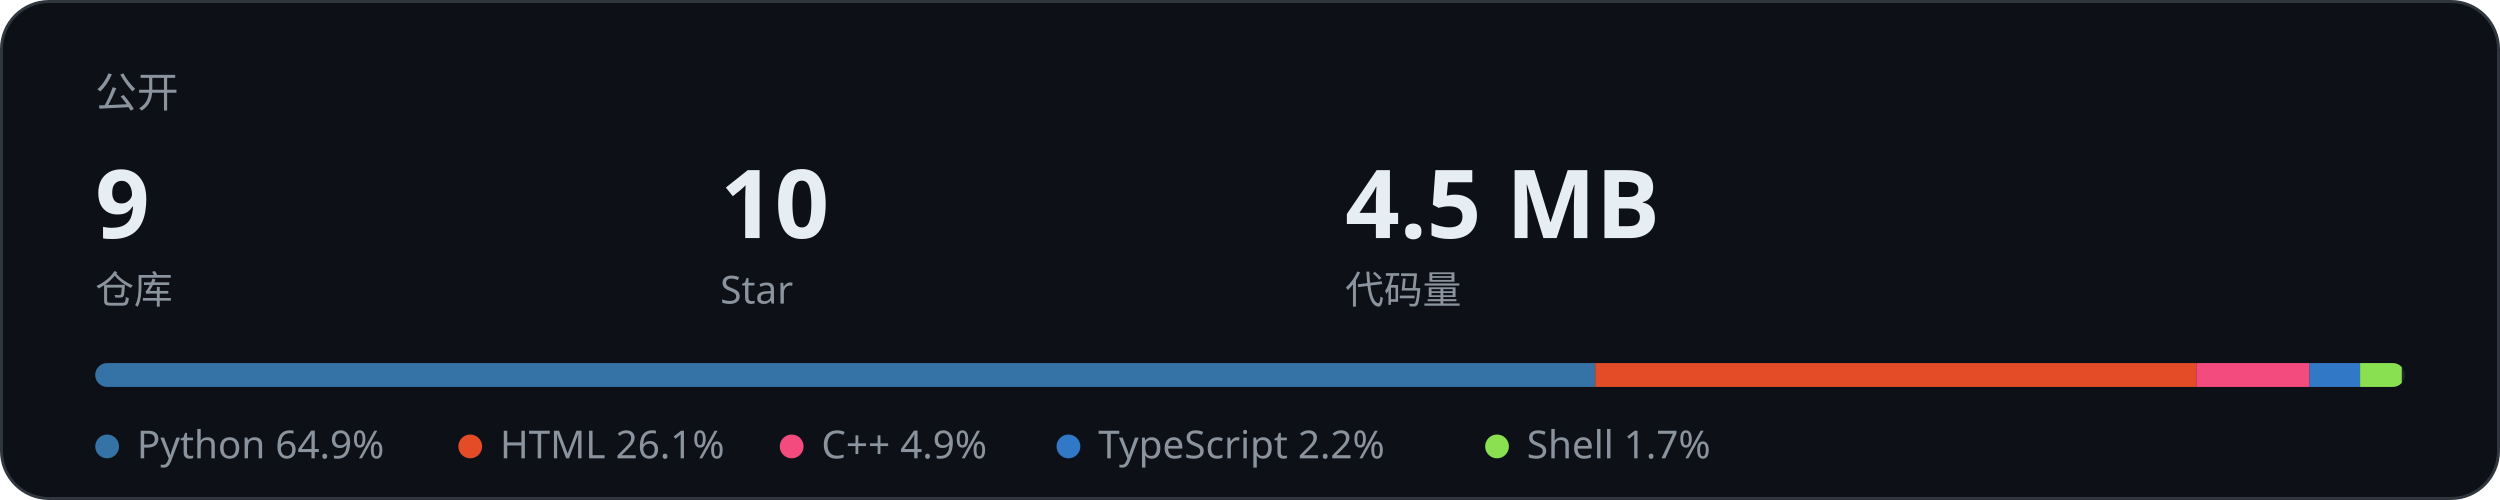
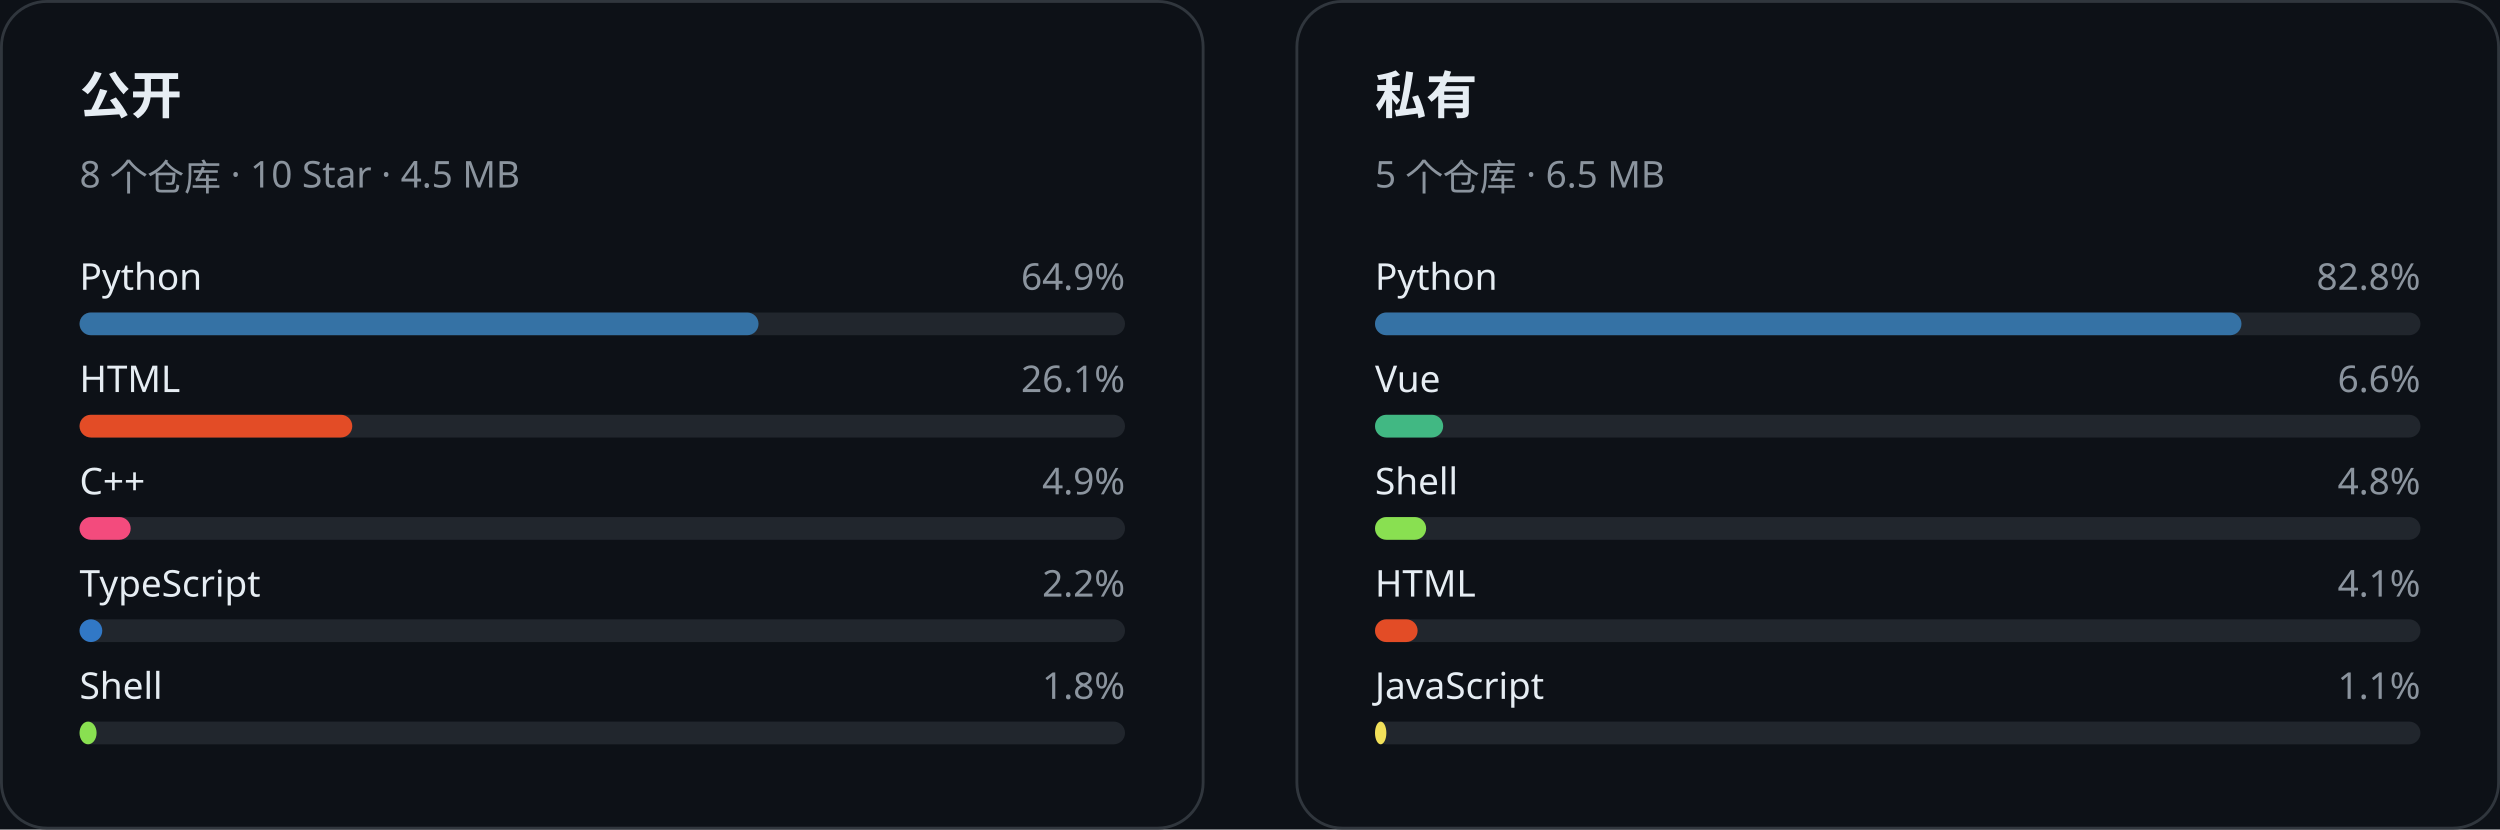
- <svg xmlns="http://www.w3.org/2000/svg" width="840" height="168" viewBox="0 0 840 168" role="img" aria-label="公开仓库 9 个，10 个 Star，代码 4.5 MB">
-   <rect x="0.5" y="0.5" width="839" height="167" rx="16" fill="#0d1117" stroke="#30363d" />
-   <text x="32" y="36" fill="#8b949e" font-size="14" font-family="Segoe UI, PingFang SC, Microsoft YaHei, sans-serif">公开</text>
-   <text x="32" y="80" fill="#e6edf3" font-size="32" font-weight="650" font-family="Segoe UI, PingFang SC, Microsoft YaHei, sans-serif">9</text>
-   <text x="32" y="102" fill="#8b949e" font-size="13" font-family="Segoe UI, PingFang SC, Microsoft YaHei, sans-serif">仓库</text>
-   <text x="242" y="80" fill="#e6edf3" font-size="32" font-weight="650" font-family="Segoe UI, PingFang SC, Microsoft YaHei, sans-serif">10</text>
-   <text x="242" y="102" fill="#8b949e" font-size="13" font-family="Segoe UI, PingFang SC, Microsoft YaHei, sans-serif">Star</text>
-   <text x="452" y="80" fill="#e6edf3" font-size="32" font-weight="650" font-family="Segoe UI, PingFang SC, Microsoft YaHei, sans-serif">4.5 MB</text>
-   <text x="452" y="102" fill="#8b949e" font-size="13" font-family="Segoe UI, PingFang SC, Microsoft YaHei, sans-serif">代码量</text>
-   <clipPath id="bar0">
-     <rect x="32" y="122" width="776" height="8" rx="4" />
-   </clipPath>
-   <rect x="32" y="122" width="776" height="8" rx="4" fill="#21262d" />
-   <g clip-path="url(#bar0)">
-     <rect x="32" y="122" width="504" height="8" fill="#3572A5" />
-     <rect x="536" y="122" width="202" height="8" fill="#e34c26" />
-     <rect x="738" y="122" width="38" height="8" fill="#f34b7d" />
-     <rect x="776" y="122" width="17" height="8" fill="#3178c6" />
-     <rect x="793" y="122" width="14" height="8" fill="#89e051" />
-   </g>
-   <circle cx="36" cy="150" r="4" fill="#3572A5" />
-   <text x="46" y="154" fill="#8b949e" font-size="13" font-family="Segoe UI, PingFang SC, Microsoft YaHei, sans-serif">Python 64.9%</text>
-   <circle cx="158" cy="150" r="4" fill="#e34c26" />
-   <text x="168" y="154" fill="#8b949e" font-size="13" font-family="Segoe UI, PingFang SC, Microsoft YaHei, sans-serif">HTML 26.1%</text>
-   <circle cx="266" cy="150" r="4" fill="#f34b7d" />
-   <text x="276" y="154" fill="#8b949e" font-size="13" font-family="Segoe UI, PingFang SC, Microsoft YaHei, sans-serif">C++ 4.9%</text>
-   <circle cx="359" cy="150" r="4" fill="#3178c6" />
-   <text x="369" y="154" fill="#8b949e" font-size="13" font-family="Segoe UI, PingFang SC, Microsoft YaHei, sans-serif">TypeScript 2.2%</text>
-   <circle cx="503" cy="150" r="4" fill="#89e051" />
-   <text x="513" y="154" fill="#8b949e" font-size="13" font-family="Segoe UI, PingFang SC, Microsoft YaHei, sans-serif">Shell 1.7%</text>
+ <svg xmlns="http://www.w3.org/2000/svg" width="880" height="292" viewBox="0 0 880 292" role="img">
+   <rect width="880" height="292" fill="#0d1117" />
+   <rect x="0.5" y="0.5" width="423" height="291" rx="16" fill="#0d1117" stroke="#30363d" />
+   <text x="28" y="40" fill="#e6edf3" font-size="18" font-weight="600" font-family="Segoe UI, PingFang SC, Microsoft YaHei, sans-serif">公开</text>
+   <text x="28" y="66" fill="#8b949e" font-size="13" font-family="Segoe UI, PingFang SC, Microsoft YaHei, sans-serif">8 个仓库 · 10 Star · 4.5 MB</text>
+   <text x="28" y="102" fill="#e6edf3" font-size="13" font-family="Segoe UI, PingFang SC, Microsoft YaHei, sans-serif">Python</text>
+   <text x="396" y="102" fill="#8b949e" font-size="13" font-family="Segoe UI, PingFang SC, Microsoft YaHei, sans-serif" text-anchor="end">64.9%</text>
+   <rect x="28" y="110" width="368" height="8" rx="4" fill="#21262d" />
+   <rect x="28" y="110" width="239" height="8" rx="4" fill="#3572A5" />
+   <text x="28" y="138" fill="#e6edf3" font-size="13" font-family="Segoe UI, PingFang SC, Microsoft YaHei, sans-serif">HTML</text>
+   <text x="396" y="138" fill="#8b949e" font-size="13" font-family="Segoe UI, PingFang SC, Microsoft YaHei, sans-serif" text-anchor="end">26.1%</text>
+   <rect x="28" y="146" width="368" height="8" rx="4" fill="#21262d" />
+   <rect x="28" y="146" width="96" height="8" rx="4" fill="#e34c26" />
+   <text x="28" y="174" fill="#e6edf3" font-size="13" font-family="Segoe UI, PingFang SC, Microsoft YaHei, sans-serif">C++</text>
+   <text x="396" y="174" fill="#8b949e" font-size="13" font-family="Segoe UI, PingFang SC, Microsoft YaHei, sans-serif" text-anchor="end">4.9%</text>
+   <rect x="28" y="182" width="368" height="8" rx="4" fill="#21262d" />
+   <rect x="28" y="182" width="18" height="8" rx="4" fill="#f34b7d" />
+   <text x="28" y="210" fill="#e6edf3" font-size="13" font-family="Segoe UI, PingFang SC, Microsoft YaHei, sans-serif">TypeScript</text>
+   <text x="396" y="210" fill="#8b949e" font-size="13" font-family="Segoe UI, PingFang SC, Microsoft YaHei, sans-serif" text-anchor="end">2.2%</text>
+   <rect x="28" y="218" width="368" height="8" rx="4" fill="#21262d" />
+   <rect x="28" y="218" width="8" height="8" rx="4" fill="#3178c6" />
+   <text x="28" y="246" fill="#e6edf3" font-size="13" font-family="Segoe UI, PingFang SC, Microsoft YaHei, sans-serif">Shell</text>
+   <text x="396" y="246" fill="#8b949e" font-size="13" font-family="Segoe UI, PingFang SC, Microsoft YaHei, sans-serif" text-anchor="end">1.8%</text>
+   <rect x="28" y="254" width="368" height="8" rx="4" fill="#21262d" />
+   <rect x="28" y="254" width="6" height="8" rx="4" fill="#89e051" />
+   <rect x="456.5" y="0.5" width="423" height="291" rx="16" fill="#0d1117" stroke="#30363d" />
+   <text x="484" y="40" fill="#e6edf3" font-size="18" font-weight="600" font-family="Segoe UI, PingFang SC, Microsoft YaHei, sans-serif">私有</text>
+   <text x="484" y="66" fill="#8b949e" font-size="13" font-family="Segoe UI, PingFang SC, Microsoft YaHei, sans-serif">5 个仓库 · 6.5 MB</text>
+   <text x="484" y="102" fill="#e6edf3" font-size="13" font-family="Segoe UI, PingFang SC, Microsoft YaHei, sans-serif">Python</text>
+   <text x="852" y="102" fill="#8b949e" font-size="13" font-family="Segoe UI, PingFang SC, Microsoft YaHei, sans-serif" text-anchor="end">82.8%</text>
+   <rect x="484" y="110" width="368" height="8" rx="4" fill="#21262d" />
+   <rect x="484" y="110" width="305" height="8" rx="4" fill="#3572A5" />
+   <text x="484" y="138" fill="#e6edf3" font-size="13" font-family="Segoe UI, PingFang SC, Microsoft YaHei, sans-serif">Vue</text>
+   <text x="852" y="138" fill="#8b949e" font-size="13" font-family="Segoe UI, PingFang SC, Microsoft YaHei, sans-serif" text-anchor="end">6.6%</text>
+   <rect x="484" y="146" width="368" height="8" rx="4" fill="#21262d" />
+   <rect x="484" y="146" width="24" height="8" rx="4" fill="#41b883" />
+   <text x="484" y="174" fill="#e6edf3" font-size="13" font-family="Segoe UI, PingFang SC, Microsoft YaHei, sans-serif">Shell</text>
+   <text x="852" y="174" fill="#8b949e" font-size="13" font-family="Segoe UI, PingFang SC, Microsoft YaHei, sans-serif" text-anchor="end">4.8%</text>
+   <rect x="484" y="182" width="368" height="8" rx="4" fill="#21262d" />
+   <rect x="484" y="182" width="18" height="8" rx="4" fill="#89e051" />
+   <text x="484" y="210" fill="#e6edf3" font-size="13" font-family="Segoe UI, PingFang SC, Microsoft YaHei, sans-serif">HTML</text>
+   <text x="852" y="210" fill="#8b949e" font-size="13" font-family="Segoe UI, PingFang SC, Microsoft YaHei, sans-serif" text-anchor="end">4.1%</text>
+   <rect x="484" y="218" width="368" height="8" rx="4" fill="#21262d" />
+   <rect x="484" y="218" width="15" height="8" rx="4" fill="#e34c26" />
+   <text x="484" y="246" fill="#e6edf3" font-size="13" font-family="Segoe UI, PingFang SC, Microsoft YaHei, sans-serif">JavaScript</text>
+   <text x="852" y="246" fill="#8b949e" font-size="13" font-family="Segoe UI, PingFang SC, Microsoft YaHei, sans-serif" text-anchor="end">1.1%</text>
+   <rect x="484" y="254" width="368" height="8" rx="4" fill="#21262d" />
+   <rect x="484" y="254" width="4" height="8" rx="4" fill="#f1e05a" />
</svg>
